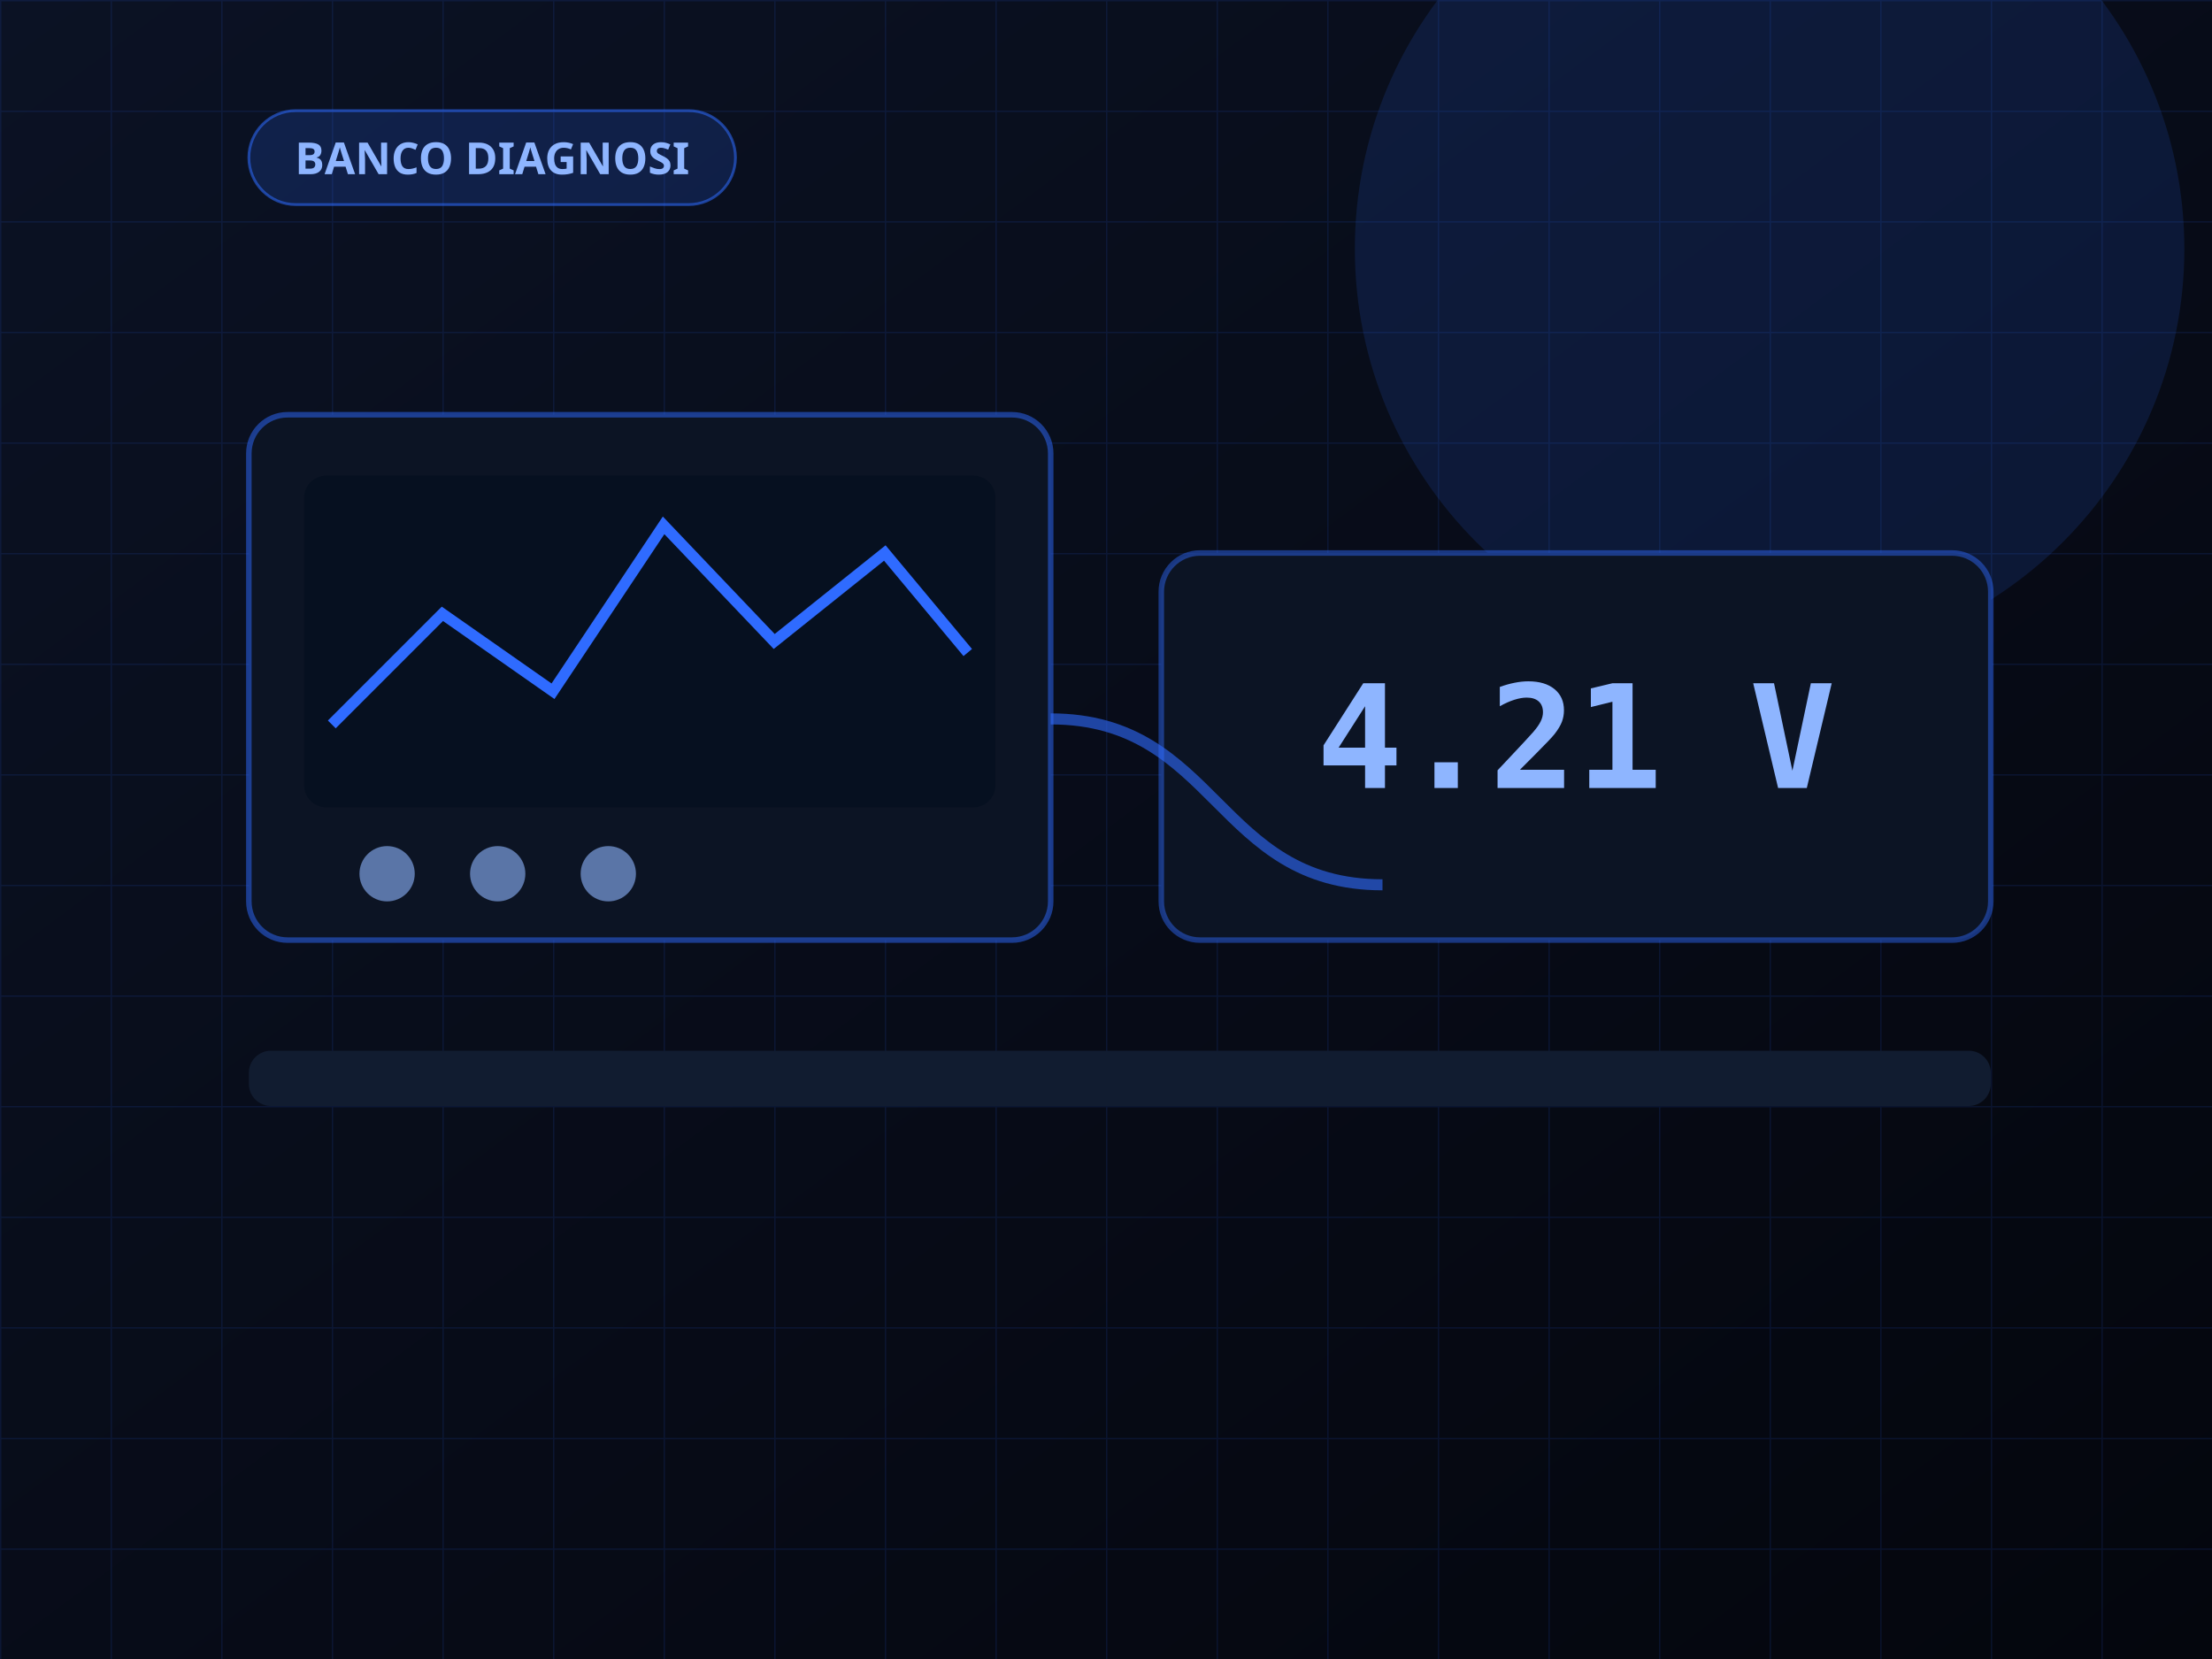
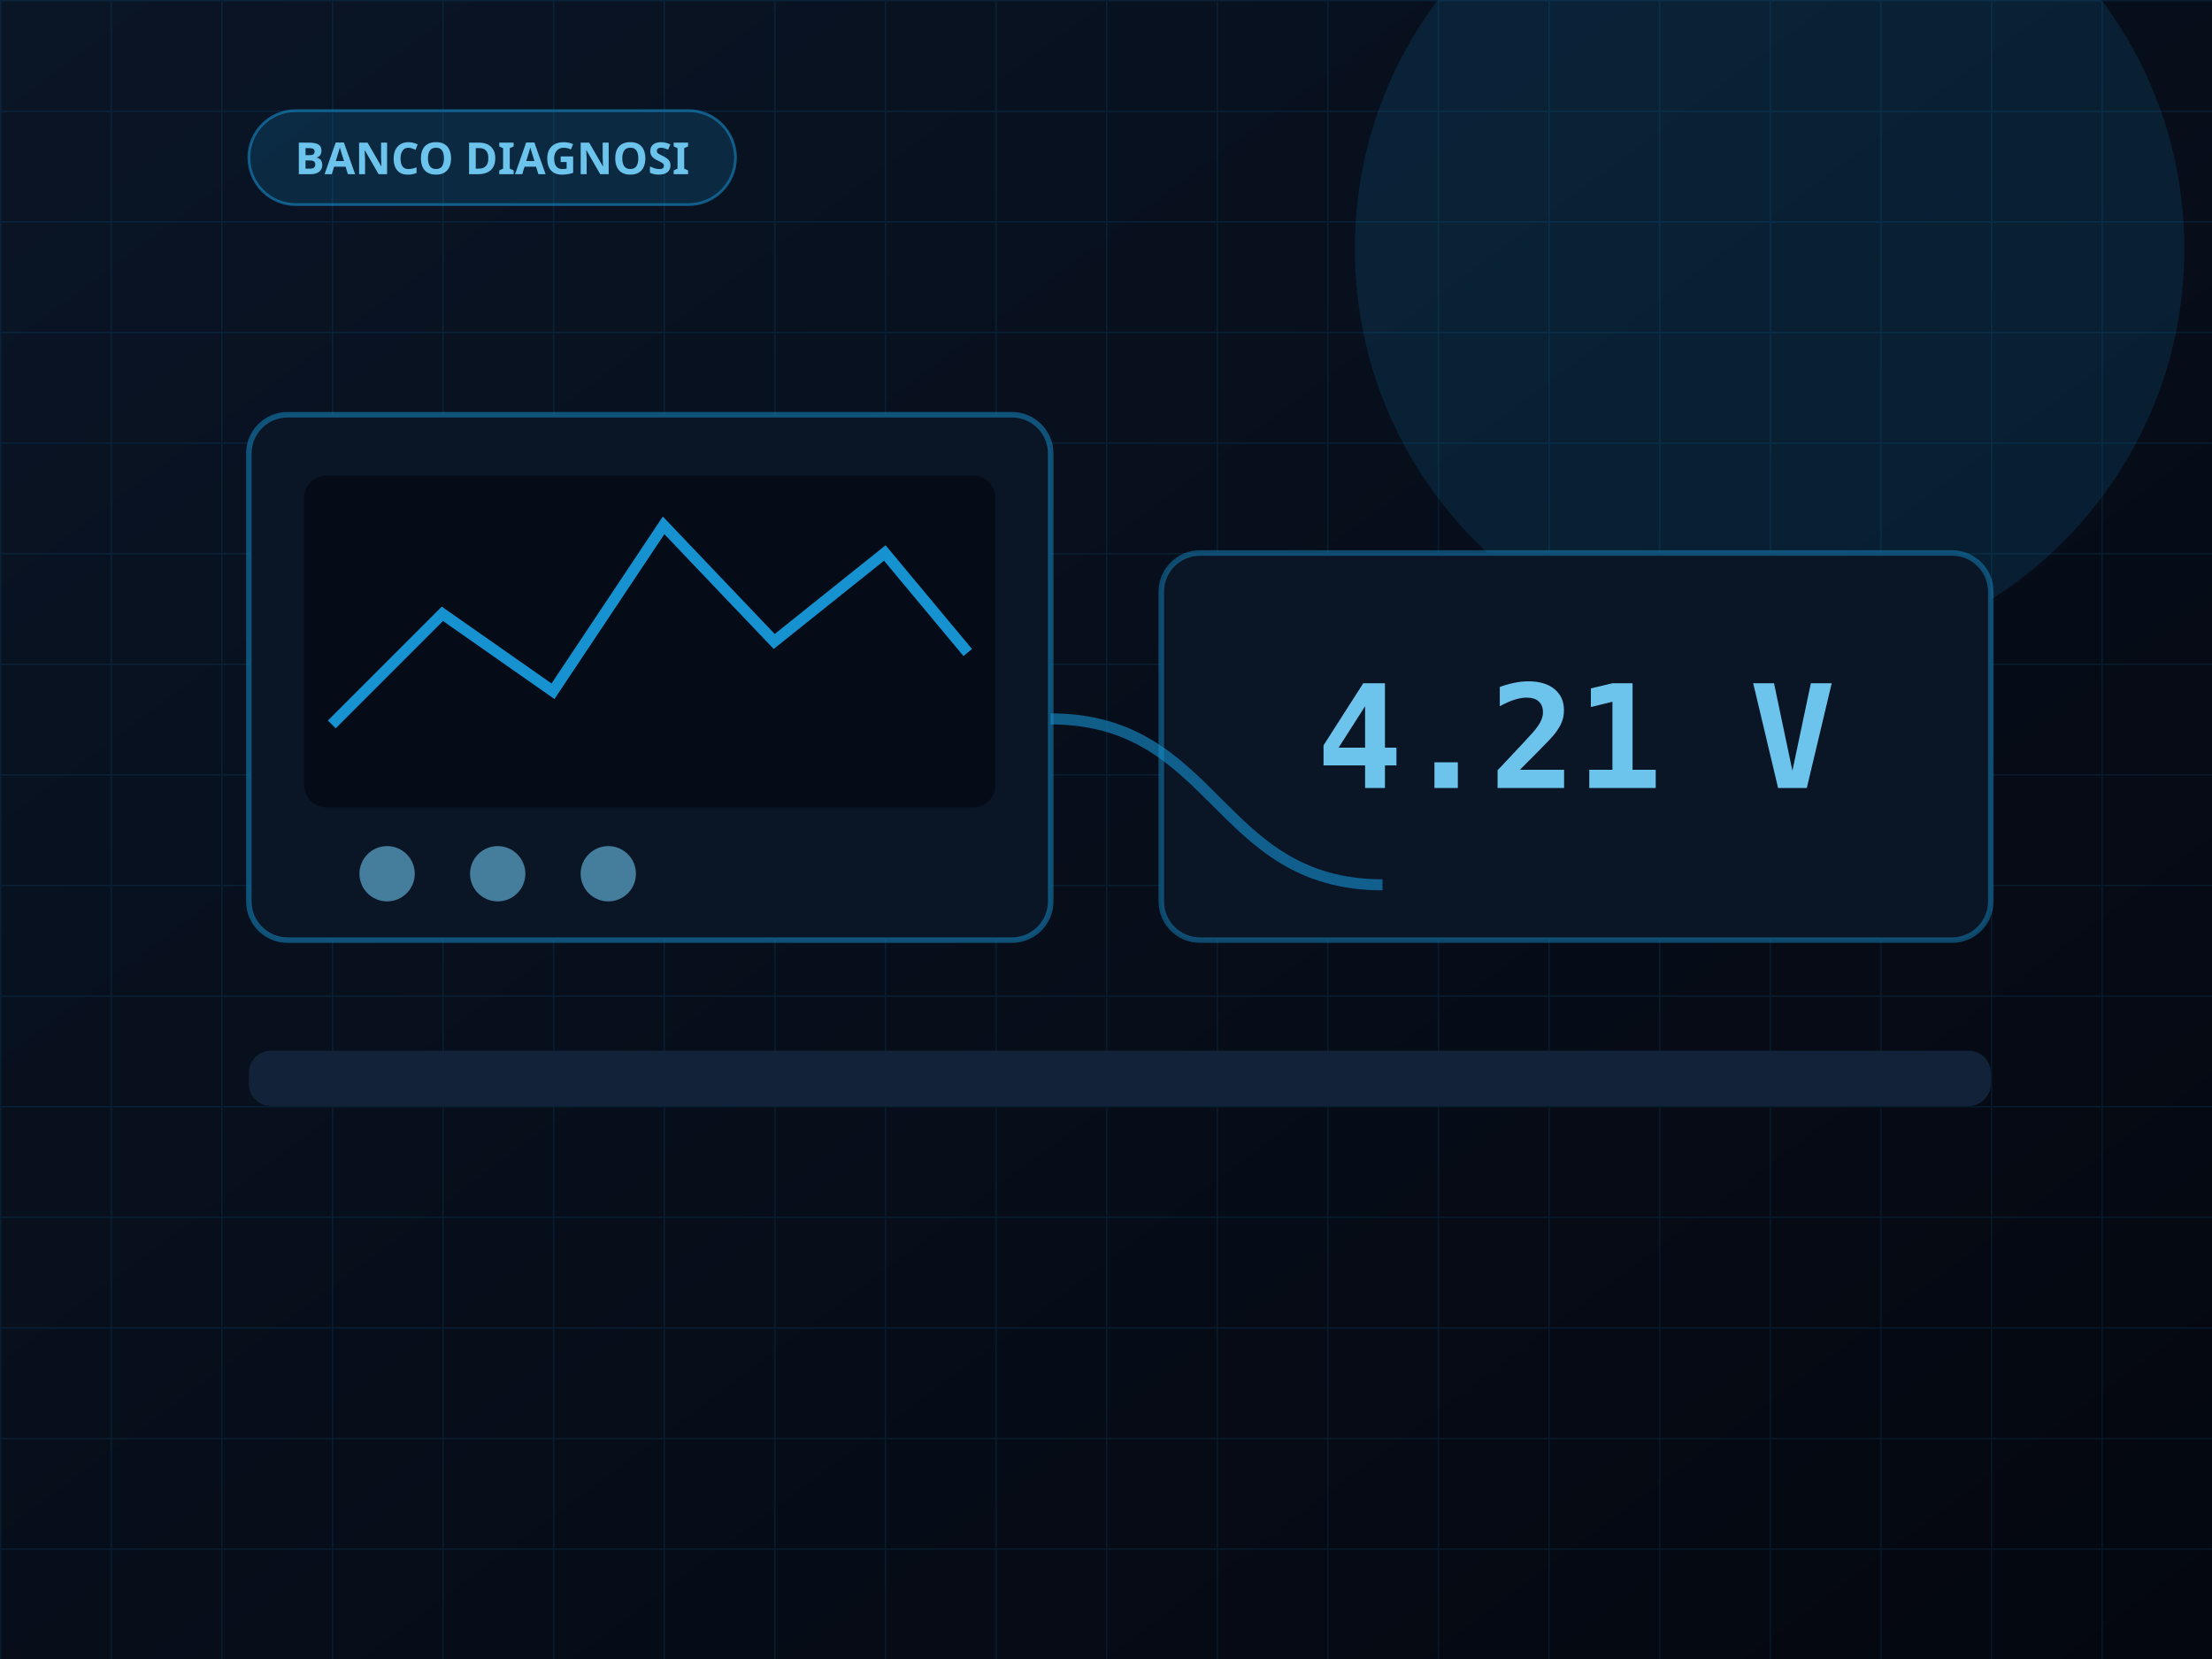
<svg xmlns="http://www.w3.org/2000/svg" viewBox="0 0 800 600" width="800" height="600" role="img" aria-label="Banco diagnosi con strumenti di misura">
  <defs>
    <linearGradient id="sfondo" x1="0" y1="0" x2="1" y2="1">
-       <stop offset="0%" stop-color="#0b1224" />
-       <stop offset="100%" stop-color="#04060d" />
+       <stop offset="0%" stop-color="#0a1526" />
+       <stop offset="100%" stop-color="#04070f" />
    </linearGradient>
    <linearGradient id="blu" x1="0" y1="0" x2="1" y2="1">
-       <stop offset="0%" stop-color="#2f6bff" />
-       <stop offset="100%" stop-color="#1036e1" />
+       <stop offset="0%" stop-color="#1792d1" />
+       <stop offset="100%" stop-color="#0a68a3" />
    </linearGradient>
    <pattern id="griglia" width="40" height="40" patternUnits="userSpaceOnUse">
-       <path d="M40 0H0V40" fill="none" stroke="#2f6bff" stroke-opacity="0.12" />
+       <path d="M40 0H0V40" fill="none" stroke="#1792d1" stroke-opacity="0.12" />
    </pattern>
  </defs>
  <rect width="800" height="600" fill="url(#sfondo)" />
  <rect width="800" height="600" fill="url(#griglia)" />
-   <circle cx="640" cy="90" r="150" fill="#2f6bff" fill-opacity="0.14" />
-   <rect x="90" y="150" width="290" height="190" rx="14" fill="#0c1424" stroke="#2f6bff" stroke-opacity="0.5" stroke-width="2" />
-   <rect x="110" y="172" width="250" height="120" rx="8" fill="#061020" />
-   <polyline points="120,262 160,222 200,250 240,190 280,232 320,200 350,236" fill="none" stroke="#2f6bff" stroke-width="4" />
-   <g fill="#8eb5ff" fill-opacity="0.6">
+   <circle cx="640" cy="90" r="150" fill="#1792d1" fill-opacity="0.14" />
+   <rect x="90" y="150" width="290" height="190" rx="14" fill="#0a1526" stroke="#1792d1" stroke-opacity="0.5" stroke-width="2" />
+   <rect x="110" y="172" width="250" height="120" rx="8" fill="#050c18" />
+   <polyline points="120,262 160,222 200,250 240,190 280,232 320,200 350,236" fill="none" stroke="#1792d1" stroke-width="4" />
+   <g fill="#6cc4ec" fill-opacity="0.6">
    <circle cx="140" cy="316" r="10" />
    <circle cx="180" cy="316" r="10" />
    <circle cx="220" cy="316" r="10" />
  </g>
-   <rect x="420" y="200" width="300" height="140" rx="14" fill="#0c1424" stroke="#2f6bff" stroke-opacity="0.45" stroke-width="2" />
-   <text x="570" y="285" text-anchor="middle" font-family="ui-monospace,monospace" font-size="52" font-weight="700" fill="#8eb5ff">4.21 V</text>
-   <rect x="90" y="380" width="630" height="20" rx="8" fill="#111c30" />
-   <g stroke="#2f6bff" stroke-opacity="0.6" stroke-width="4" fill="none">
+   <rect x="420" y="200" width="300" height="140" rx="14" fill="#0a1526" stroke="#1792d1" stroke-opacity="0.45" stroke-width="2" />
+   <text x="570" y="285" text-anchor="middle" font-family="ui-monospace,monospace" font-size="52" font-weight="700" fill="#6cc4ec">4.21 V</text>
+   <rect x="90" y="380" width="630" height="20" rx="8" fill="#122238" />
+   <g stroke="#1792d1" stroke-opacity="0.6" stroke-width="4" fill="none">
    <path d="M380 260c60 0 60 60 120 60" />
  </g>
  <g>
-     <rect x="90" y="40" width="176" height="34" rx="17" fill="#2f6bff" fill-opacity="0.18" stroke="#2f6bff" stroke-opacity="0.55" />
-     <text x="178.0" y="63" text-anchor="middle" font-family="system-ui,sans-serif" font-size="16" font-weight="700" fill="#8eb5ff">BANCO DIAGNOSI</text>
+     <rect x="90" y="40" width="176" height="34" rx="17" fill="#1792d1" fill-opacity="0.18" stroke="#1792d1" stroke-opacity="0.55" />
+     <text x="178.0" y="63" text-anchor="middle" font-family="system-ui,sans-serif" font-size="16" font-weight="700" fill="#6cc4ec">BANCO DIAGNOSI</text>
  </g>
</svg>
